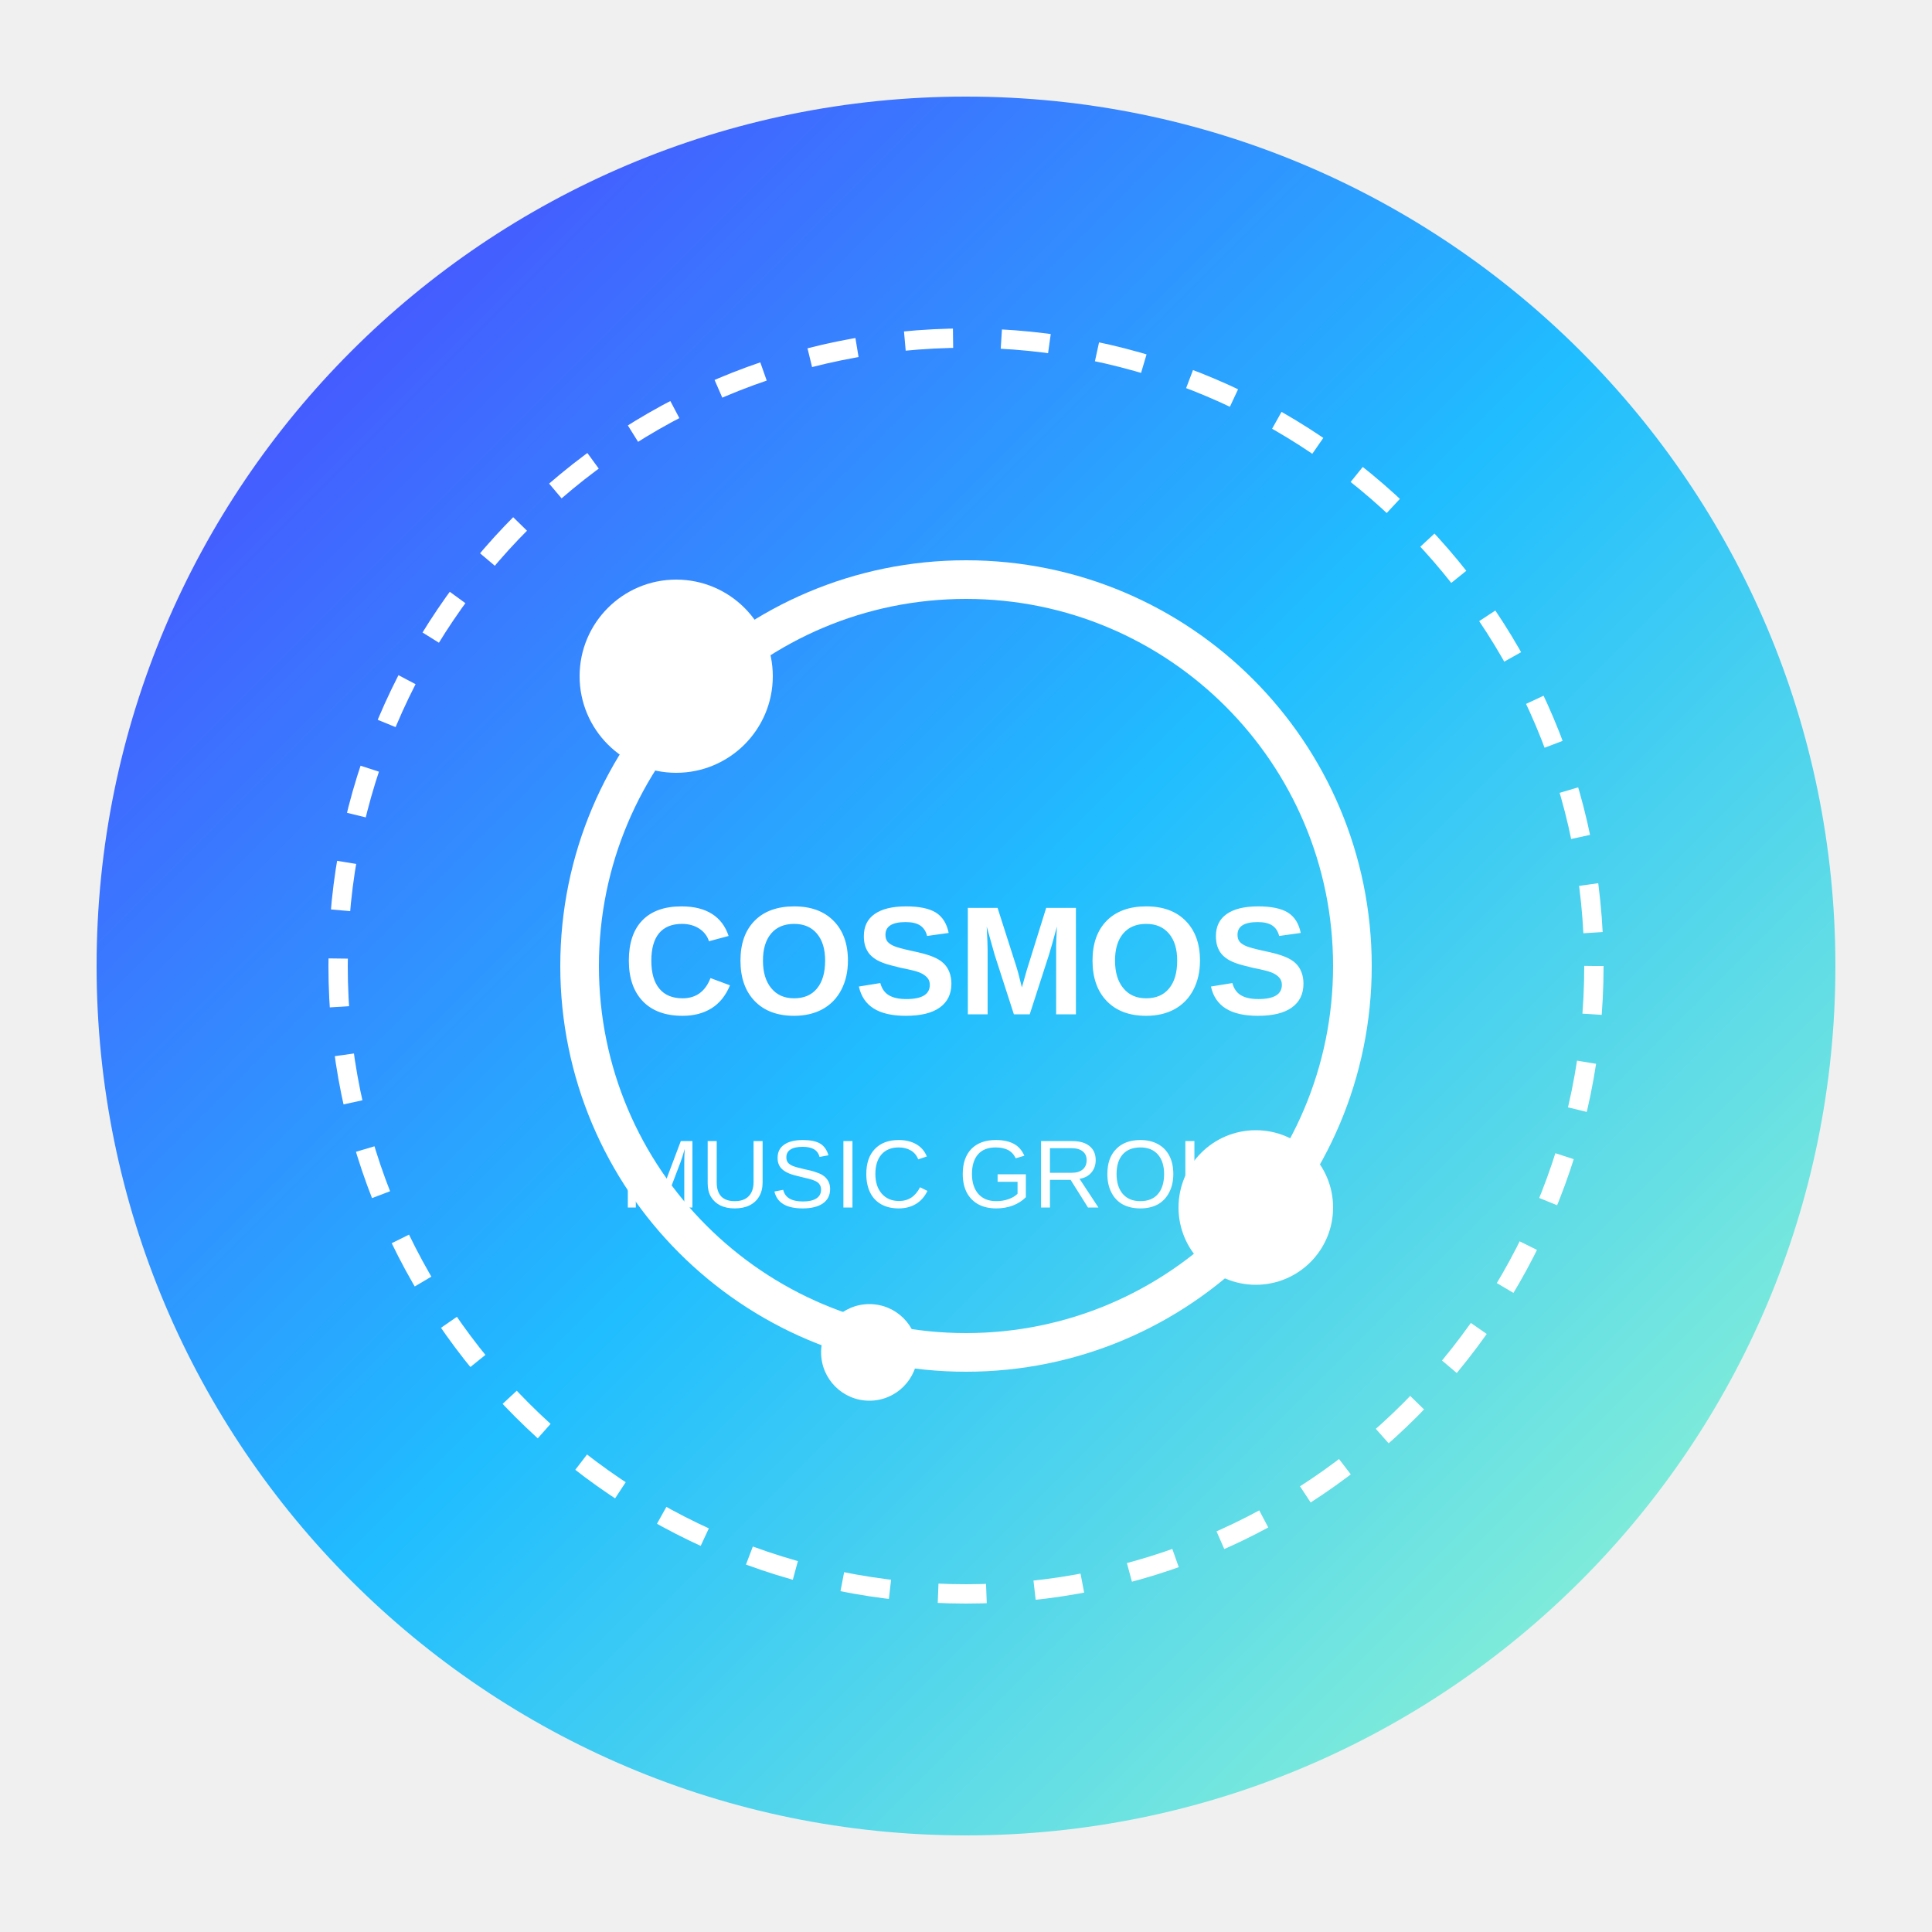
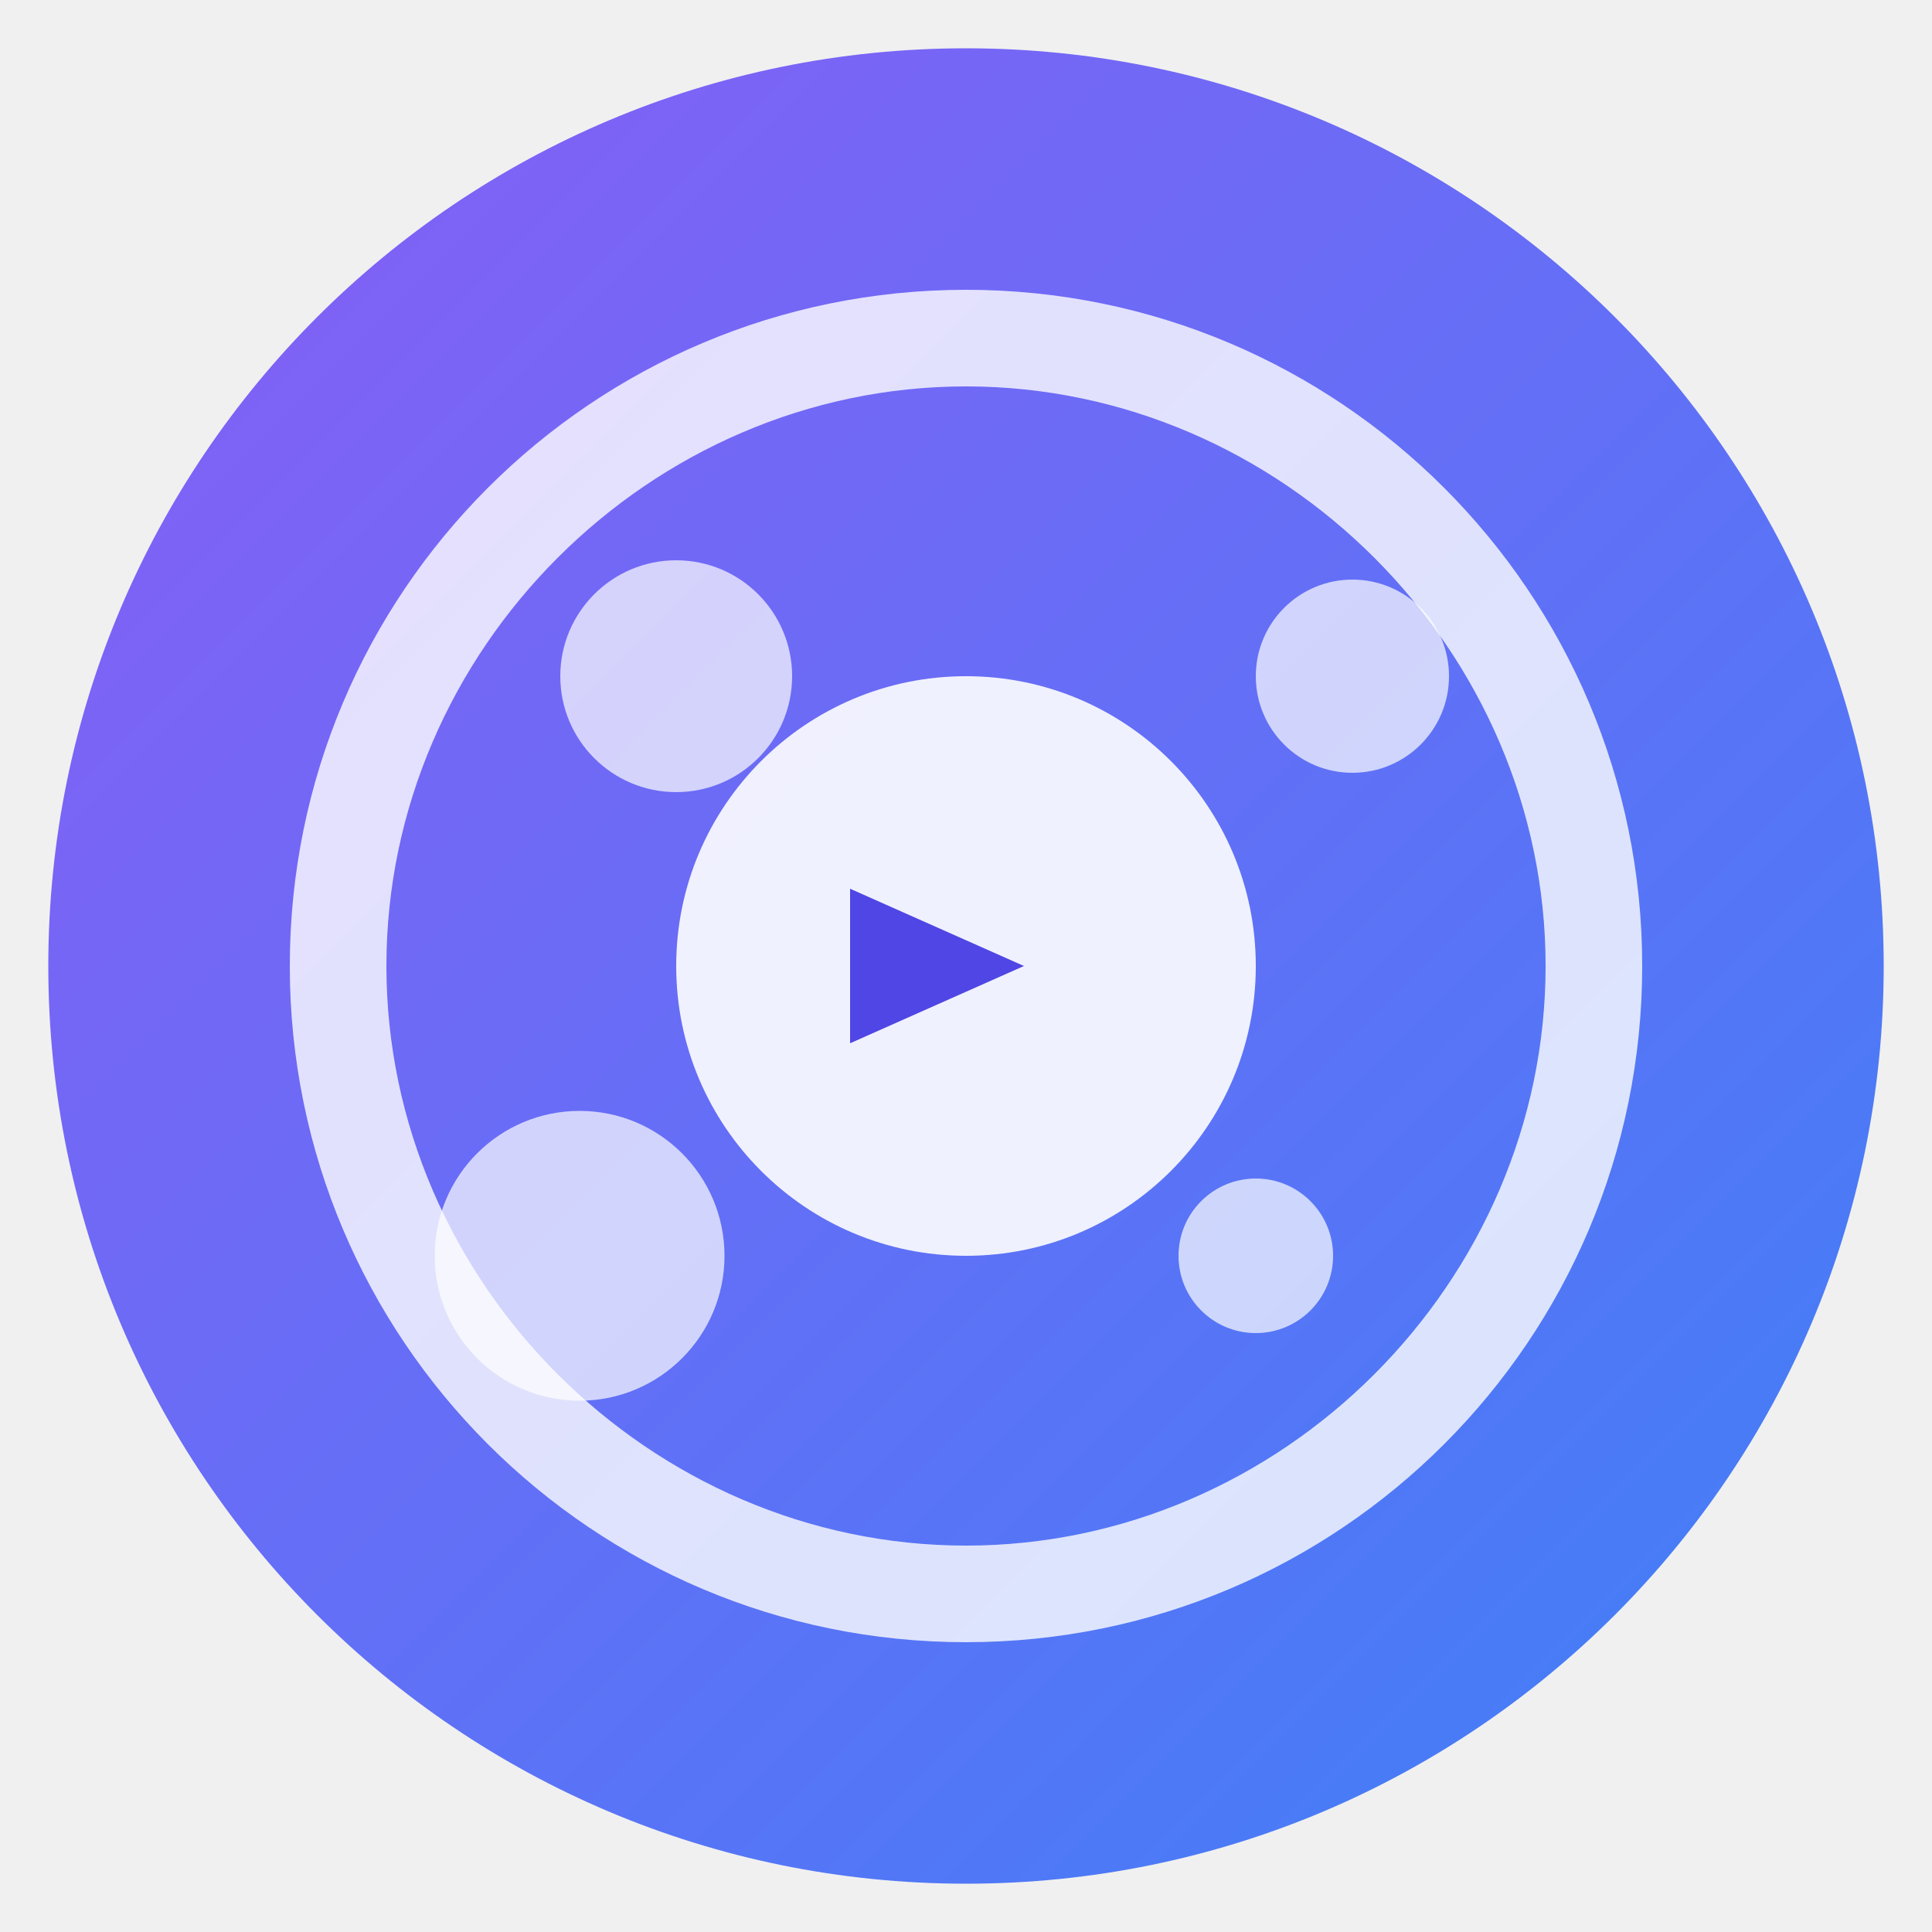
- <svg xmlns="http://www.w3.org/2000/svg" width="200" height="200" viewBox="0 0 200 200">
+ <svg xmlns="http://www.w3.org/2000/svg" width="200" height="200" viewBox="0 0 200 200" fill="none">
+   <circle cx="100" cy="100" r="95" fill="url(#cosmos_gradient)" />
+   <path d="M100 30C61.34 30 30 61.34 30 100C30 138.66 61.34 170 100 170C138.66 170 170 138.66 170 100C170 61.34 138.66 30 100 30ZM100 160C67.29 160 40 132.71 40 100C40 67.29 67.29 40 100 40C132.71 40 160 67.29 160 100C160 132.71 132.71 160 100 160Z" fill="white" fill-opacity="0.8" />
+   <circle cx="100" cy="100" r="30" fill="white" fill-opacity="0.9" />
+   <circle cx="140" cy="70" r="10" fill="white" fill-opacity="0.7" />
+   <circle cx="60" cy="130" r="15" fill="white" fill-opacity="0.7" />
+   <circle cx="130" cy="130" r="8" fill="white" fill-opacity="0.7" />
+   <circle cx="70" cy="70" r="12" fill="white" fill-opacity="0.7" />
+   <path d="M88 92V108L106 100L88 92Z" fill="#4F46E5" />
  <defs>
-     <linearGradient id="cosmos-gradient" x1="0%" y1="0%" x2="100%" y2="100%">
-       <stop offset="0%" style="stop-color:#5433FF" />
-       <stop offset="50%" style="stop-color:#20BDFF" />
-       <stop offset="100%" style="stop-color:#A5FECB" />
+     <linearGradient id="cosmos_gradient" x1="0" y1="0" x2="200" y2="200" gradientUnits="userSpaceOnUse">
+       <stop offset="0" stop-color="#8B5CF6" />
+       <stop offset="1" stop-color="#3B82F6" />
    </linearGradient>
  </defs>
-   <circle cx="100" cy="100" r="90" fill="url(#cosmos-gradient)" />
-   <circle cx="100" cy="100" r="40" fill="none" stroke="white" stroke-width="4" />
-   <circle cx="100" cy="100" r="65" fill="none" stroke="white" stroke-width="2" stroke-dasharray="5,5" />
-   <circle cx="70" cy="70" r="10" fill="white" />
-   <circle cx="130" cy="125" r="8" fill="white" />
-   <circle cx="90" cy="140" r="5" fill="white" />
-   <text x="100" y="105" font-family="Arial, sans-serif" font-size="16" font-weight="bold" text-anchor="middle" fill="white">COSMOS</text>
-   <text x="100" y="125" font-family="Arial, sans-serif" font-size="10" text-anchor="middle" fill="white">MUSIC GROUP</text>
</svg>
